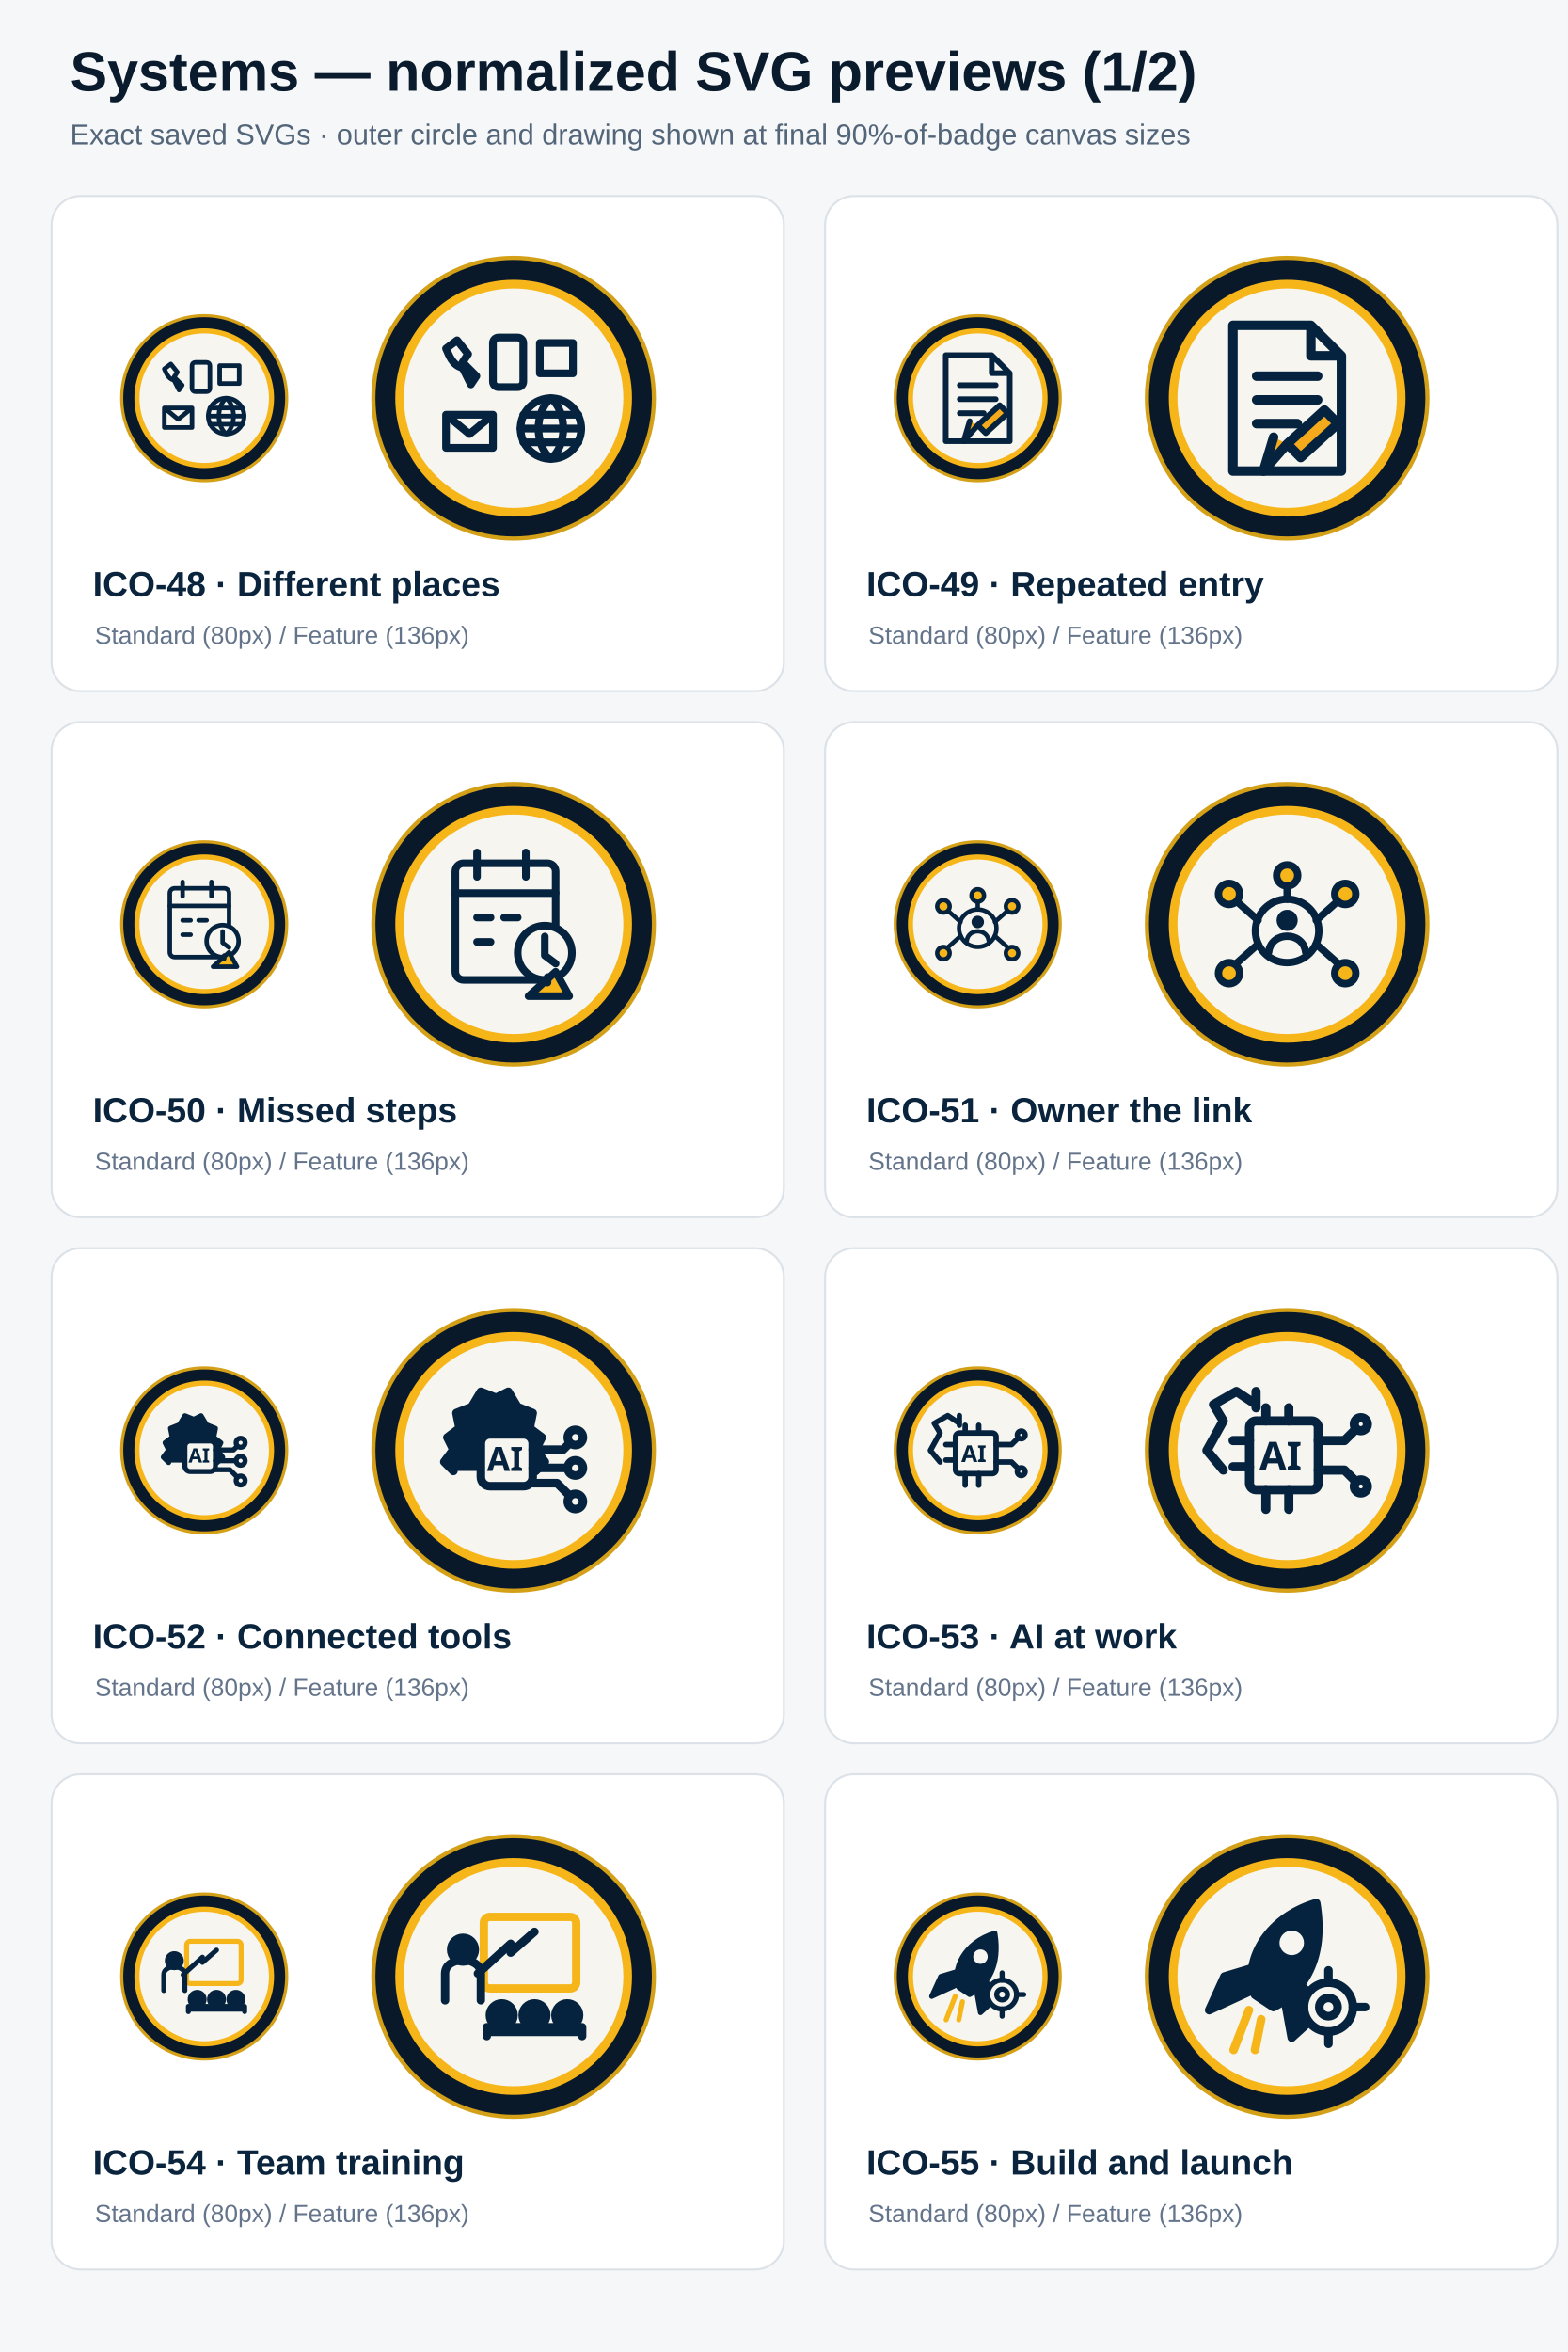
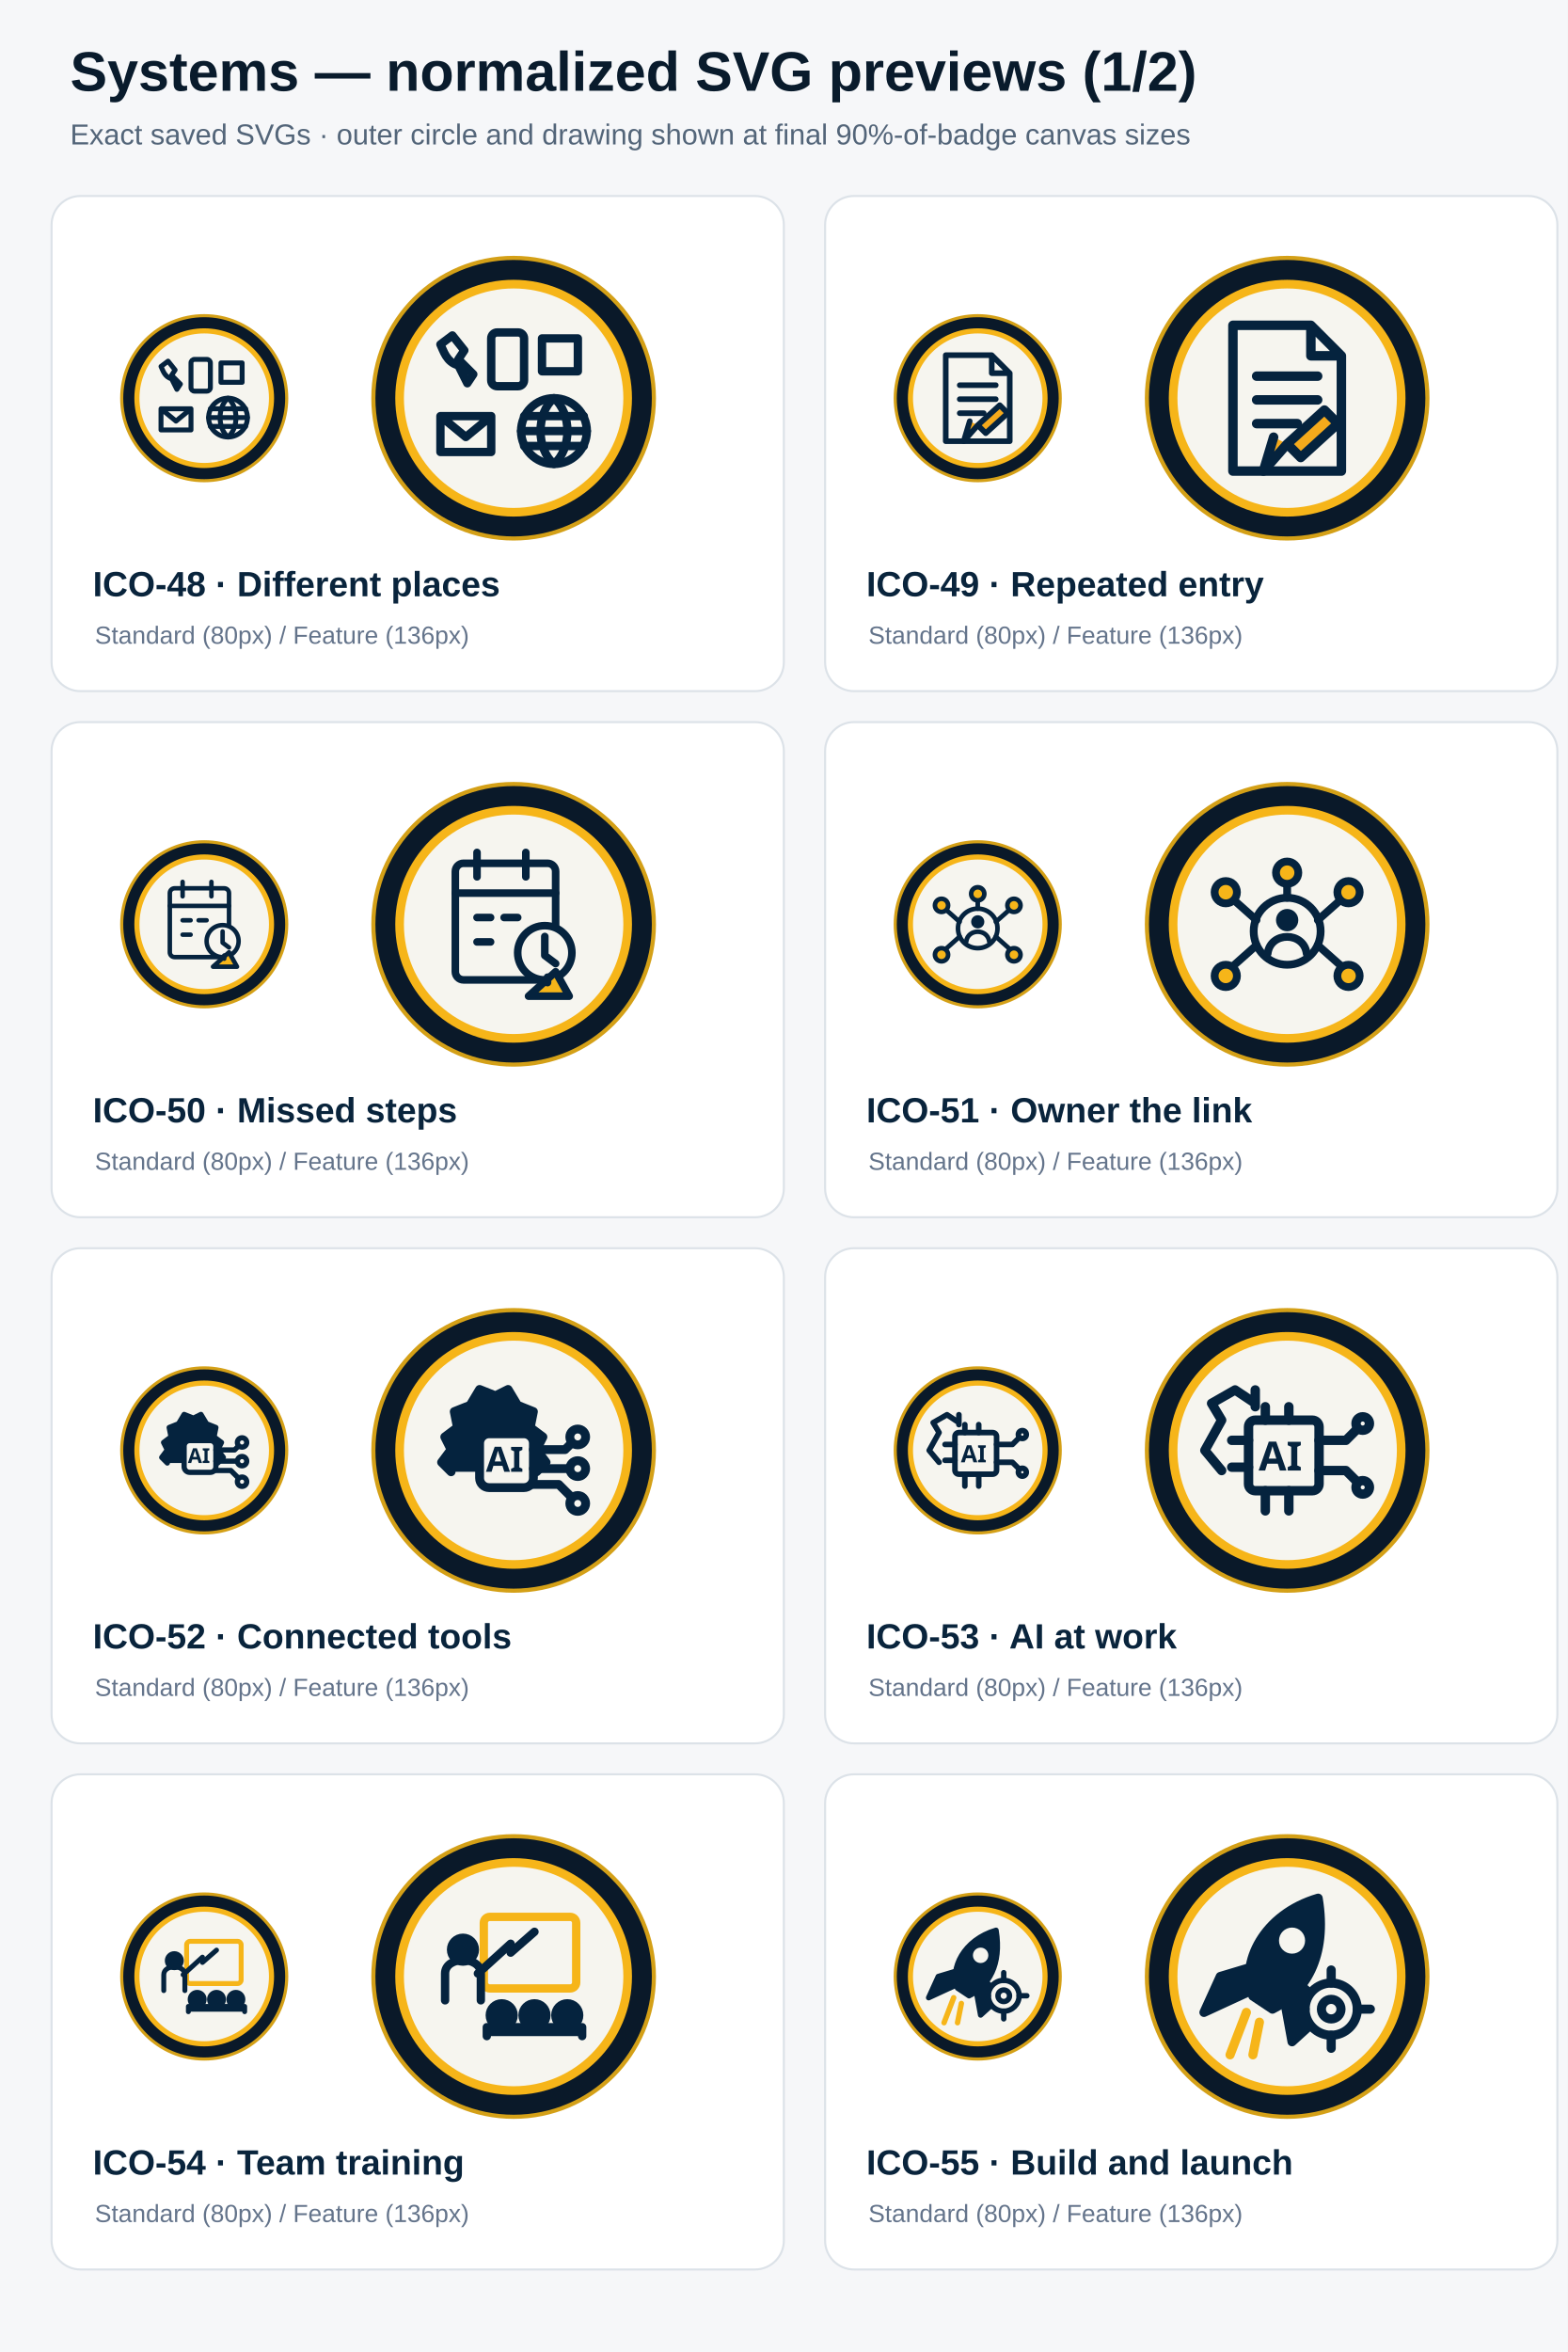
<svg xmlns="http://www.w3.org/2000/svg" viewBox="0 0 760 1140" width="760" height="1140">
  <rect width="760" height="1140" fill="#f6f7f9" />
  <text x="34" y="44" font-size="27" font-family="Arial" font-weight="bold" fill="#091b2c">Systems — normalized SVG previews (1/2)</text>
  <text x="34" y="70" font-size="14" font-family="Arial" fill="#536579">Exact saved SVGs · outer circle and drawing shown at final 90%-of-badge canvas sizes</text>
  <rect x="25" y="95" width="355" height="240" rx="14" fill="#fff" stroke="#dce2e8" />
  <circle cx="99" cy="193" r="40" fill="#0a1929" stroke="#D4A017" stroke-width="1.5" />
  <g transform="translate(63 157) scale(1.125)">
    <circle cx="32" cy="32" r="29" fill="#F6F5EF" stroke="#F6B519" stroke-width="2.2" />
-     <g transform="matrix(0.7015316 0 0 0.7015316 8.49869 9.55099)" fill="none" stroke="#05233E" stroke-width="2.8" stroke-linecap="round" stroke-linejoin="round">
+     <g transform="matrix(0.7598788 0 0 0.7598788 6.54406 7.68388)" fill="none" stroke="#05233E" stroke-width="2.8" stroke-linecap="round" stroke-linejoin="round">
      <path d="M15 21c-4-1-5-5-6-7l4-3 4 5-2 3 5 5-2 3z" />
      <rect x="26" y="10" width="11" height="18" rx="2" />
      <circle cx="31.5" cy="25" r="1" fill="#F6F5EF" stroke="none" />
      <path d="M43 12h12v11H43z" />
      <circle cx="47" cy="18" r="1" fill="#F6F5EF" stroke="none" />
      <circle cx="51" cy="18" r="1" fill="#F6F5EF" stroke="none" />
      <path d="M9 38h17v12H9zM9 38l8.5 7L26 38" />
      <circle cx="47" cy="43" r="11" />
      <path d="M36 43h22M47 32c-6 5-6 17 0 22M47 32c6 5 6 17 0 22M37 38h20M37 48h20" />
    </g>
  </g>
  <circle cx="249" cy="193" r="68" fill="#0a1929" stroke="#D4A017" stroke-width="2" />
  <g transform="translate(188 132) scale(1.90625)">
    <circle cx="32" cy="32" r="29" fill="#F6F5EF" stroke="#F6B519" stroke-width="2.2" />
-     <g transform="matrix(0.7015316 0 0 0.7015316 8.49869 9.55099)" fill="none" stroke="#05233E" stroke-width="2.8" stroke-linecap="round" stroke-linejoin="round">
+     <g transform="matrix(0.7598788 0 0 0.7598788 6.54406 7.68388)" fill="none" stroke="#05233E" stroke-width="2.8" stroke-linecap="round" stroke-linejoin="round">
      <path d="M15 21c-4-1-5-5-6-7l4-3 4 5-2 3 5 5-2 3z" />
      <rect x="26" y="10" width="11" height="18" rx="2" />
      <circle cx="31.5" cy="25" r="1" fill="#F6F5EF" stroke="none" />
      <path d="M43 12h12v11H43z" />
      <circle cx="47" cy="18" r="1" fill="#F6F5EF" stroke="none" />
      <circle cx="51" cy="18" r="1" fill="#F6F5EF" stroke="none" />
      <path d="M9 38h17v12H9zM9 38l8.5 7L26 38" />
      <circle cx="47" cy="43" r="11" />
      <path d="M36 43h22M47 32c-6 5-6 17 0 22M47 32c6 5 6 17 0 22M37 38h20M37 48h20" />
    </g>
  </g>
  <text x="45" y="289" font-size="17" font-family="Arial" font-weight="bold" fill="#09243c">ICO-48 · Different places</text>
  <text x="46" y="312" font-size="12" font-family="Arial" fill="#64748b">Standard (80px) / Feature (136px)</text>
  <rect x="400" y="95" width="355" height="240" rx="14" fill="#fff" stroke="#dce2e8" />
  <circle cx="474" cy="193" r="40" fill="#0a1929" stroke="#D4A017" stroke-width="1.5" />
  <g transform="translate(438 157) scale(1.125)">
    <circle cx="32" cy="32" r="29" fill="#F6F5EF" stroke="#F6B519" stroke-width="2.2" />
    <g transform="matrix(0.8619343 0 0 0.8619343 4.4181 6.57294)" fill="none" stroke="#05233E" stroke-width="2.8" stroke-linecap="round" stroke-linejoin="round">
      <path d="M16 8h23l9 9v34H16zM39 8v9h9M23 23h18M23 30h18M23 37h12" />
      <path d="M32 43l-7 8 3-10M32 43l11-10 4 4-11 10z" fill="#F5AA1B" stroke="#05233E" />
    </g>
  </g>
  <circle cx="624" cy="193" r="68" fill="#0a1929" stroke="#D4A017" stroke-width="2" />
  <g transform="translate(563 132) scale(1.90625)">
    <circle cx="32" cy="32" r="29" fill="#F6F5EF" stroke="#F6B519" stroke-width="2.2" />
    <g transform="matrix(0.8619343 0 0 0.8619343 4.4181 6.57294)" fill="none" stroke="#05233E" stroke-width="2.8" stroke-linecap="round" stroke-linejoin="round">
      <path d="M16 8h23l9 9v34H16zM39 8v9h9M23 23h18M23 30h18M23 37h12" />
      <path d="M32 43l-7 8 3-10M32 43l11-10 4 4-11 10z" fill="#F5AA1B" stroke="#05233E" />
    </g>
  </g>
  <text x="420" y="289" font-size="17" font-family="Arial" font-weight="bold" fill="#09243c">ICO-49 · Repeated entry</text>
  <text x="421" y="312" font-size="12" font-family="Arial" fill="#64748b">Standard (80px) / Feature (136px)</text>
  <rect x="25" y="350" width="355" height="240" rx="14" fill="#fff" stroke="#dce2e8" />
  <circle cx="99" cy="448" r="40" fill="#0a1929" stroke="#D4A017" stroke-width="1.5" />
  <g transform="translate(63 412) scale(1.125)">
    <circle cx="32" cy="32" r="29" fill="#F6F5EF" stroke="#F6B519" stroke-width="2.2" />
    <g transform="matrix(0.6894754 0 0 0.6894754 10.28152 10.28152)" fill="none" stroke="#05233E" stroke-width="2.8" stroke-linecap="round" stroke-linejoin="round">
      <rect x="10" y="9" width="37" height="43" rx="3" />
      <path d="M10 20h37M18 5v9M36 5v9M18 29h5M28 29h5M18 38h5" />
      <circle cx="43" cy="42" r="10" fill="#F6F5EF" />
      <path d="M43 36v7l4 3" />
      <path d="M47 49l5 9H37z" fill="#F6B519" />
      <path d="M44 51v2" stroke="#05233E" />
    </g>
  </g>
  <circle cx="249" cy="448" r="68" fill="#0a1929" stroke="#D4A017" stroke-width="2" />
  <g transform="translate(188 387) scale(1.90625)">
    <circle cx="32" cy="32" r="29" fill="#F6F5EF" stroke="#F6B519" stroke-width="2.2" />
    <g transform="matrix(0.6894754 0 0 0.6894754 10.28152 10.28152)" fill="none" stroke="#05233E" stroke-width="2.8" stroke-linecap="round" stroke-linejoin="round">
      <rect x="10" y="9" width="37" height="43" rx="3" />
      <path d="M10 20h37M18 5v9M36 5v9M18 29h5M28 29h5M18 38h5" />
      <circle cx="43" cy="42" r="10" fill="#F6F5EF" />
      <path d="M43 36v7l4 3" />
      <path d="M47 49l5 9H37z" fill="#F6B519" />
      <path d="M44 51v2" stroke="#05233E" />
    </g>
  </g>
  <text x="45" y="544" font-size="17" font-family="Arial" font-weight="bold" fill="#09243c">ICO-50 · Missed steps</text>
  <text x="46" y="567" font-size="12" font-family="Arial" fill="#64748b">Standard (80px) / Feature (136px)</text>
  <rect x="400" y="350" width="355" height="240" rx="14" fill="#fff" stroke="#dce2e8" />
  <circle cx="474" cy="448" r="40" fill="#0a1929" stroke="#D4A017" stroke-width="1.5" />
  <g transform="translate(438 412) scale(1.125)">
    <circle cx="32" cy="32" r="29" fill="#F6F5EF" stroke="#F6B519" stroke-width="2.2" />
-     <g transform="matrix(0.6718268 0 0 0.6718268 10.50154 14.19659)" fill="none" stroke="#05233E" stroke-width="2.8" stroke-linecap="round" stroke-linejoin="round">
+     <g transform="matrix(0.7094556 0 0 0.7094556 9.29742 13.19943)" fill="none" stroke="#05233E" stroke-width="2.8" stroke-linecap="round" stroke-linejoin="round">
      <circle cx="32" cy="29" r="12" />
      <circle cx="32" cy="25" r="4" fill="#05233E" stroke="none" />
      <path d="M25 37c1-8 13-8 14 0M32 17V9M43 25l9-8M43 34l9 8M21 25l-9-8M21 34l-9 8" />
      <circle cx="32" cy="8" r="4" fill="#F6B519" />
      <circle cx="54" cy="15" r="4" fill="#F6B519" />
      <circle cx="54" cy="45" r="4" fill="#F6B519" />
      <circle cx="10" cy="15" r="4" fill="#F6B519" />
      <circle cx="10" cy="45" r="4" fill="#F6B519" />
    </g>
  </g>
  <circle cx="624" cy="448" r="68" fill="#0a1929" stroke="#D4A017" stroke-width="2" />
  <g transform="translate(563 387) scale(1.90625)">
    <circle cx="32" cy="32" r="29" fill="#F6F5EF" stroke="#F6B519" stroke-width="2.2" />
-     <g transform="matrix(0.6718268 0 0 0.6718268 10.50154 14.19659)" fill="none" stroke="#05233E" stroke-width="2.8" stroke-linecap="round" stroke-linejoin="round">
+     <g transform="matrix(0.7094556 0 0 0.7094556 9.29742 13.19943)" fill="none" stroke="#05233E" stroke-width="2.8" stroke-linecap="round" stroke-linejoin="round">
      <circle cx="32" cy="29" r="12" />
      <circle cx="32" cy="25" r="4" fill="#05233E" stroke="none" />
      <path d="M25 37c1-8 13-8 14 0M32 17V9M43 25l9-8M43 34l9 8M21 25l-9-8M21 34l-9 8" />
      <circle cx="32" cy="8" r="4" fill="#F6B519" />
      <circle cx="54" cy="15" r="4" fill="#F6B519" />
      <circle cx="54" cy="45" r="4" fill="#F6B519" />
      <circle cx="10" cy="15" r="4" fill="#F6B519" />
      <circle cx="10" cy="45" r="4" fill="#F6B519" />
    </g>
  </g>
  <text x="420" y="544" font-size="17" font-family="Arial" font-weight="bold" fill="#09243c">ICO-51 · Owner the link</text>
  <text x="421" y="567" font-size="12" font-family="Arial" fill="#64748b">Standard (80px) / Feature (136px)</text>
  <rect x="25" y="605" width="355" height="240" rx="14" fill="#fff" stroke="#dce2e8" />
  <circle cx="99" cy="703" r="40" fill="#0a1929" stroke="#D4A017" stroke-width="1.5" />
  <g transform="translate(63 667) scale(1.125)">
    <circle cx="32" cy="32" r="29" fill="#F6F5EF" stroke="#F6B519" stroke-width="2.2" />
-     <g transform="matrix(0.7751307 0 0 0.7751307 5.06421 10.87769)" fill="none" stroke="#05233E" stroke-width="2.8" stroke-linecap="round" stroke-linejoin="round">
+     <g transform="matrix(0.805111 0 0 0.805111 4.02239 10.06073)" fill="none" stroke="#05233E" stroke-width="2.8" stroke-linecap="round" stroke-linejoin="round">
      <path d="M15 34l-3-3 3-4-2-4 4-3-1-5 5-2 3-5 5 2 4-2 3 5 5 2-1 5 4 3-2 4 3 4-3 3M26 14h11v12H26z" fill="#05233E" />
      <rect x="24" y="22" width="17" height="17" rx="3" fill="#F6F5EF" />
      <text x="26" y="34" font-size="11" font-weight="bold" font-family="sans-serif" fill="#05233E" stroke="none">AI</text>
      <path d="M41 27h10l4-4M41 33h12M41 38h8l5 5" />
      <circle cx="55" cy="23" r="2.5" fill="#F6F5EF" />
      <circle cx="55" cy="33" r="2.5" fill="#F6F5EF" />
      <circle cx="55" cy="44" r="2.5" fill="#F6F5EF" />
    </g>
  </g>
  <circle cx="249" cy="703" r="68" fill="#0a1929" stroke="#D4A017" stroke-width="2" />
  <g transform="translate(188 642) scale(1.90625)">
    <circle cx="32" cy="32" r="29" fill="#F6F5EF" stroke="#F6B519" stroke-width="2.2" />
-     <g transform="matrix(0.7751307 0 0 0.7751307 5.06421 10.87769)" fill="none" stroke="#05233E" stroke-width="2.8" stroke-linecap="round" stroke-linejoin="round">
+     <g transform="matrix(0.805111 0 0 0.805111 4.02239 10.06073)" fill="none" stroke="#05233E" stroke-width="2.8" stroke-linecap="round" stroke-linejoin="round">
      <path d="M15 34l-3-3 3-4-2-4 4-3-1-5 5-2 3-5 5 2 4-2 3 5 5 2-1 5 4 3-2 4 3 4-3 3M26 14h11v12H26z" fill="#05233E" />
      <rect x="24" y="22" width="17" height="17" rx="3" fill="#F6F5EF" />
      <text x="26" y="34" font-size="11" font-weight="bold" font-family="sans-serif" fill="#05233E" stroke="none">AI</text>
      <path d="M41 27h10l4-4M41 33h12M41 38h8l5 5" />
      <circle cx="55" cy="23" r="2.5" fill="#F6F5EF" />
      <circle cx="55" cy="33" r="2.5" fill="#F6F5EF" />
      <circle cx="55" cy="44" r="2.5" fill="#F6F5EF" />
    </g>
  </g>
  <text x="45" y="799" font-size="17" font-family="Arial" font-weight="bold" fill="#09243c">ICO-52 · Connected tools</text>
  <text x="46" y="822" font-size="12" font-family="Arial" fill="#64748b">Standard (80px) / Feature (136px)</text>
  <rect x="400" y="605" width="355" height="240" rx="14" fill="#fff" stroke="#dce2e8" />
  <circle cx="474" cy="703" r="40" fill="#0a1929" stroke="#D4A017" stroke-width="1.5" />
  <g transform="translate(438 667) scale(1.125)">
    <circle cx="32" cy="32" r="29" fill="#F6F5EF" stroke="#F6B519" stroke-width="2.2" />
-     <g transform="matrix(0.8328719 0 0 0.8328719 4.09879 7.84671)" fill="none" stroke="#05233E" stroke-width="2.8" stroke-linecap="round" stroke-linejoin="round">
+     <g transform="matrix(0.8542292 0 0 0.8542292 3.38332 7.22735)" fill="none" stroke="#05233E" stroke-width="2.8" stroke-linecap="round" stroke-linejoin="round">
      <path d="M14 35l-5-6 5-9-3-5 7-4 6 4M24 11v5" />
      <rect x="22" y="20" width="21" height="21" rx="2" fill="#F6F5EF" />
      <text x="25" y="35" font-size="12" font-weight="bold" font-family="sans-serif" fill="#05233E" stroke="none">AI</text>
      <path d="M27 16v4M34 16v4M27 41v6M34 41v6M17 26h5M17 34h5M43 26h8M43 35h8M51 26l5-5M51 35l5 5" />
      <circle cx="56" cy="21" r="2" fill="#F6F5EF" />
      <circle cx="56" cy="40" r="2" fill="#F6F5EF" />
    </g>
  </g>
  <circle cx="624" cy="703" r="68" fill="#0a1929" stroke="#D4A017" stroke-width="2" />
  <g transform="translate(563 642) scale(1.90625)">
    <circle cx="32" cy="32" r="29" fill="#F6F5EF" stroke="#F6B519" stroke-width="2.2" />
-     <g transform="matrix(0.8328719 0 0 0.8328719 4.09879 7.84671)" fill="none" stroke="#05233E" stroke-width="2.8" stroke-linecap="round" stroke-linejoin="round">
+     <g transform="matrix(0.8542292 0 0 0.8542292 3.38332 7.22735)" fill="none" stroke="#05233E" stroke-width="2.8" stroke-linecap="round" stroke-linejoin="round">
      <path d="M14 35l-5-6 5-9-3-5 7-4 6 4M24 11v5" />
      <rect x="22" y="20" width="21" height="21" rx="2" fill="#F6F5EF" />
      <text x="25" y="35" font-size="12" font-weight="bold" font-family="sans-serif" fill="#05233E" stroke="none">AI</text>
      <path d="M27 16v4M34 16v4M27 41v6M34 41v6M17 26h5M17 34h5M43 26h8M43 35h8M51 26l5-5M51 35l5 5" />
      <circle cx="56" cy="21" r="2" fill="#F6F5EF" />
      <circle cx="56" cy="40" r="2" fill="#F6F5EF" />
    </g>
  </g>
  <text x="420" y="799" font-size="17" font-family="Arial" font-weight="bold" fill="#09243c">ICO-53 · AI at work</text>
  <text x="421" y="822" font-size="12" font-family="Arial" fill="#64748b">Standard (80px) / Feature (136px)</text>
  <rect x="25" y="860" width="355" height="240" rx="14" fill="#fff" stroke="#dce2e8" />
  <circle cx="99" cy="958" r="40" fill="#0a1929" stroke="#D4A017" stroke-width="1.5" />
  <g transform="translate(63 922) scale(1.125)">
    <circle cx="32" cy="32" r="29" fill="#F6F5EF" stroke="#F6B519" stroke-width="2.2" />
    <g transform="matrix(0.7578864 0 0 0.7578864 6.23186 9.26341)" fill="none" stroke="#05233E" stroke-width="2.8" stroke-linecap="round" stroke-linejoin="round">
      <rect x="24" y="10" width="31" height="24" rx="2" stroke="#F6B519" />
      <path d="M33 22l8-7" />
      <circle cx="17" cy="21" r="4" fill="#05233E" />
      <path d="M11 38V29c0-6 12-6 12 0v9M22 29l11-10" />
      <circle cx="30" cy="43" r="4" fill="#05233E" />
      <circle cx="41" cy="43" r="4" fill="#05233E" />
      <circle cx="52" cy="43" r="4" fill="#05233E" />
      <path d="M25 50v-3h32v3" fill="#05233E" />
    </g>
  </g>
  <circle cx="249" cy="958" r="68" fill="#0a1929" stroke="#D4A017" stroke-width="2" />
  <g transform="translate(188 897) scale(1.90625)">
    <circle cx="32" cy="32" r="29" fill="#F6F5EF" stroke="#F6B519" stroke-width="2.2" />
    <g transform="matrix(0.7578864 0 0 0.7578864 6.23186 9.26341)" fill="none" stroke="#05233E" stroke-width="2.8" stroke-linecap="round" stroke-linejoin="round">
      <rect x="24" y="10" width="31" height="24" rx="2" stroke="#F6B519" />
      <path d="M33 22l8-7" />
      <circle cx="17" cy="21" r="4" fill="#05233E" />
      <path d="M11 38V29c0-6 12-6 12 0v9M22 29l11-10" />
      <circle cx="30" cy="43" r="4" fill="#05233E" />
      <circle cx="41" cy="43" r="4" fill="#05233E" />
      <circle cx="52" cy="43" r="4" fill="#05233E" />
      <path d="M25 50v-3h32v3" fill="#05233E" />
    </g>
  </g>
  <text x="45" y="1054" font-size="17" font-family="Arial" font-weight="bold" fill="#09243c">ICO-54 · Team training</text>
  <text x="46" y="1077" font-size="12" font-family="Arial" fill="#64748b">Standard (80px) / Feature (136px)</text>
  <rect x="400" y="860" width="355" height="240" rx="14" fill="#fff" stroke="#dce2e8" />
  <circle cx="474" cy="958" r="40" fill="#0a1929" stroke="#D4A017" stroke-width="1.5" />
  <g transform="translate(438 922) scale(1.125)">
    <circle cx="32" cy="32" r="29" fill="#F6F5EF" stroke="#F6B519" stroke-width="2.2" />
-     <g transform="matrix(0.7777072 0 0 0.7777072 5.94681 6.33566)" fill="none" stroke="#05233E" stroke-width="2.8" stroke-linecap="round" stroke-linejoin="round">
+     <g transform="matrix(0.8296657 0 0 0.8296657 4.2062 4.62103)" fill="none" stroke="#05233E" stroke-width="2.8" stroke-linecap="round" stroke-linejoin="round">
      <path d="M23 39c-4-10 3-25 20-30 3 18-4 29-14 34z" fill="#05233E" />
      <circle cx="35" cy="22" r="4" fill="#F6F5EF" stroke="none" />
      <path d="M23 30l-10 3-5 11 13-6M33 42l2 11 11-10-8-7" fill="#05233E" />
      <path d="M21 44l-5 13M25 47l-2 10" stroke="#F6B519" />
      <circle cx="47" cy="43" r="8" fill="#F6F5EF" />
      <circle cx="47" cy="43" r="3" />
      <path d="M47 31v4M47 51v4M35 43h4M55 43h4" />
    </g>
  </g>
  <circle cx="624" cy="958" r="68" fill="#0a1929" stroke="#D4A017" stroke-width="2" />
  <g transform="translate(563 897) scale(1.90625)">
    <circle cx="32" cy="32" r="29" fill="#F6F5EF" stroke="#F6B519" stroke-width="2.2" />
-     <g transform="matrix(0.7777072 0 0 0.7777072 5.94681 6.33566)" fill="none" stroke="#05233E" stroke-width="2.8" stroke-linecap="round" stroke-linejoin="round">
+     <g transform="matrix(0.8296657 0 0 0.8296657 4.2062 4.62103)" fill="none" stroke="#05233E" stroke-width="2.8" stroke-linecap="round" stroke-linejoin="round">
      <path d="M23 39c-4-10 3-25 20-30 3 18-4 29-14 34z" fill="#05233E" />
      <circle cx="35" cy="22" r="4" fill="#F6F5EF" stroke="none" />
      <path d="M23 30l-10 3-5 11 13-6M33 42l2 11 11-10-8-7" fill="#05233E" />
      <path d="M21 44l-5 13M25 47l-2 10" stroke="#F6B519" />
      <circle cx="47" cy="43" r="8" fill="#F6F5EF" />
      <circle cx="47" cy="43" r="3" />
      <path d="M47 31v4M47 51v4M35 43h4M55 43h4" />
    </g>
  </g>
  <text x="420" y="1054" font-size="17" font-family="Arial" font-weight="bold" fill="#09243c">ICO-55 · Build and launch</text>
  <text x="421" y="1077" font-size="12" font-family="Arial" fill="#64748b">Standard (80px) / Feature (136px)</text>
</svg>
